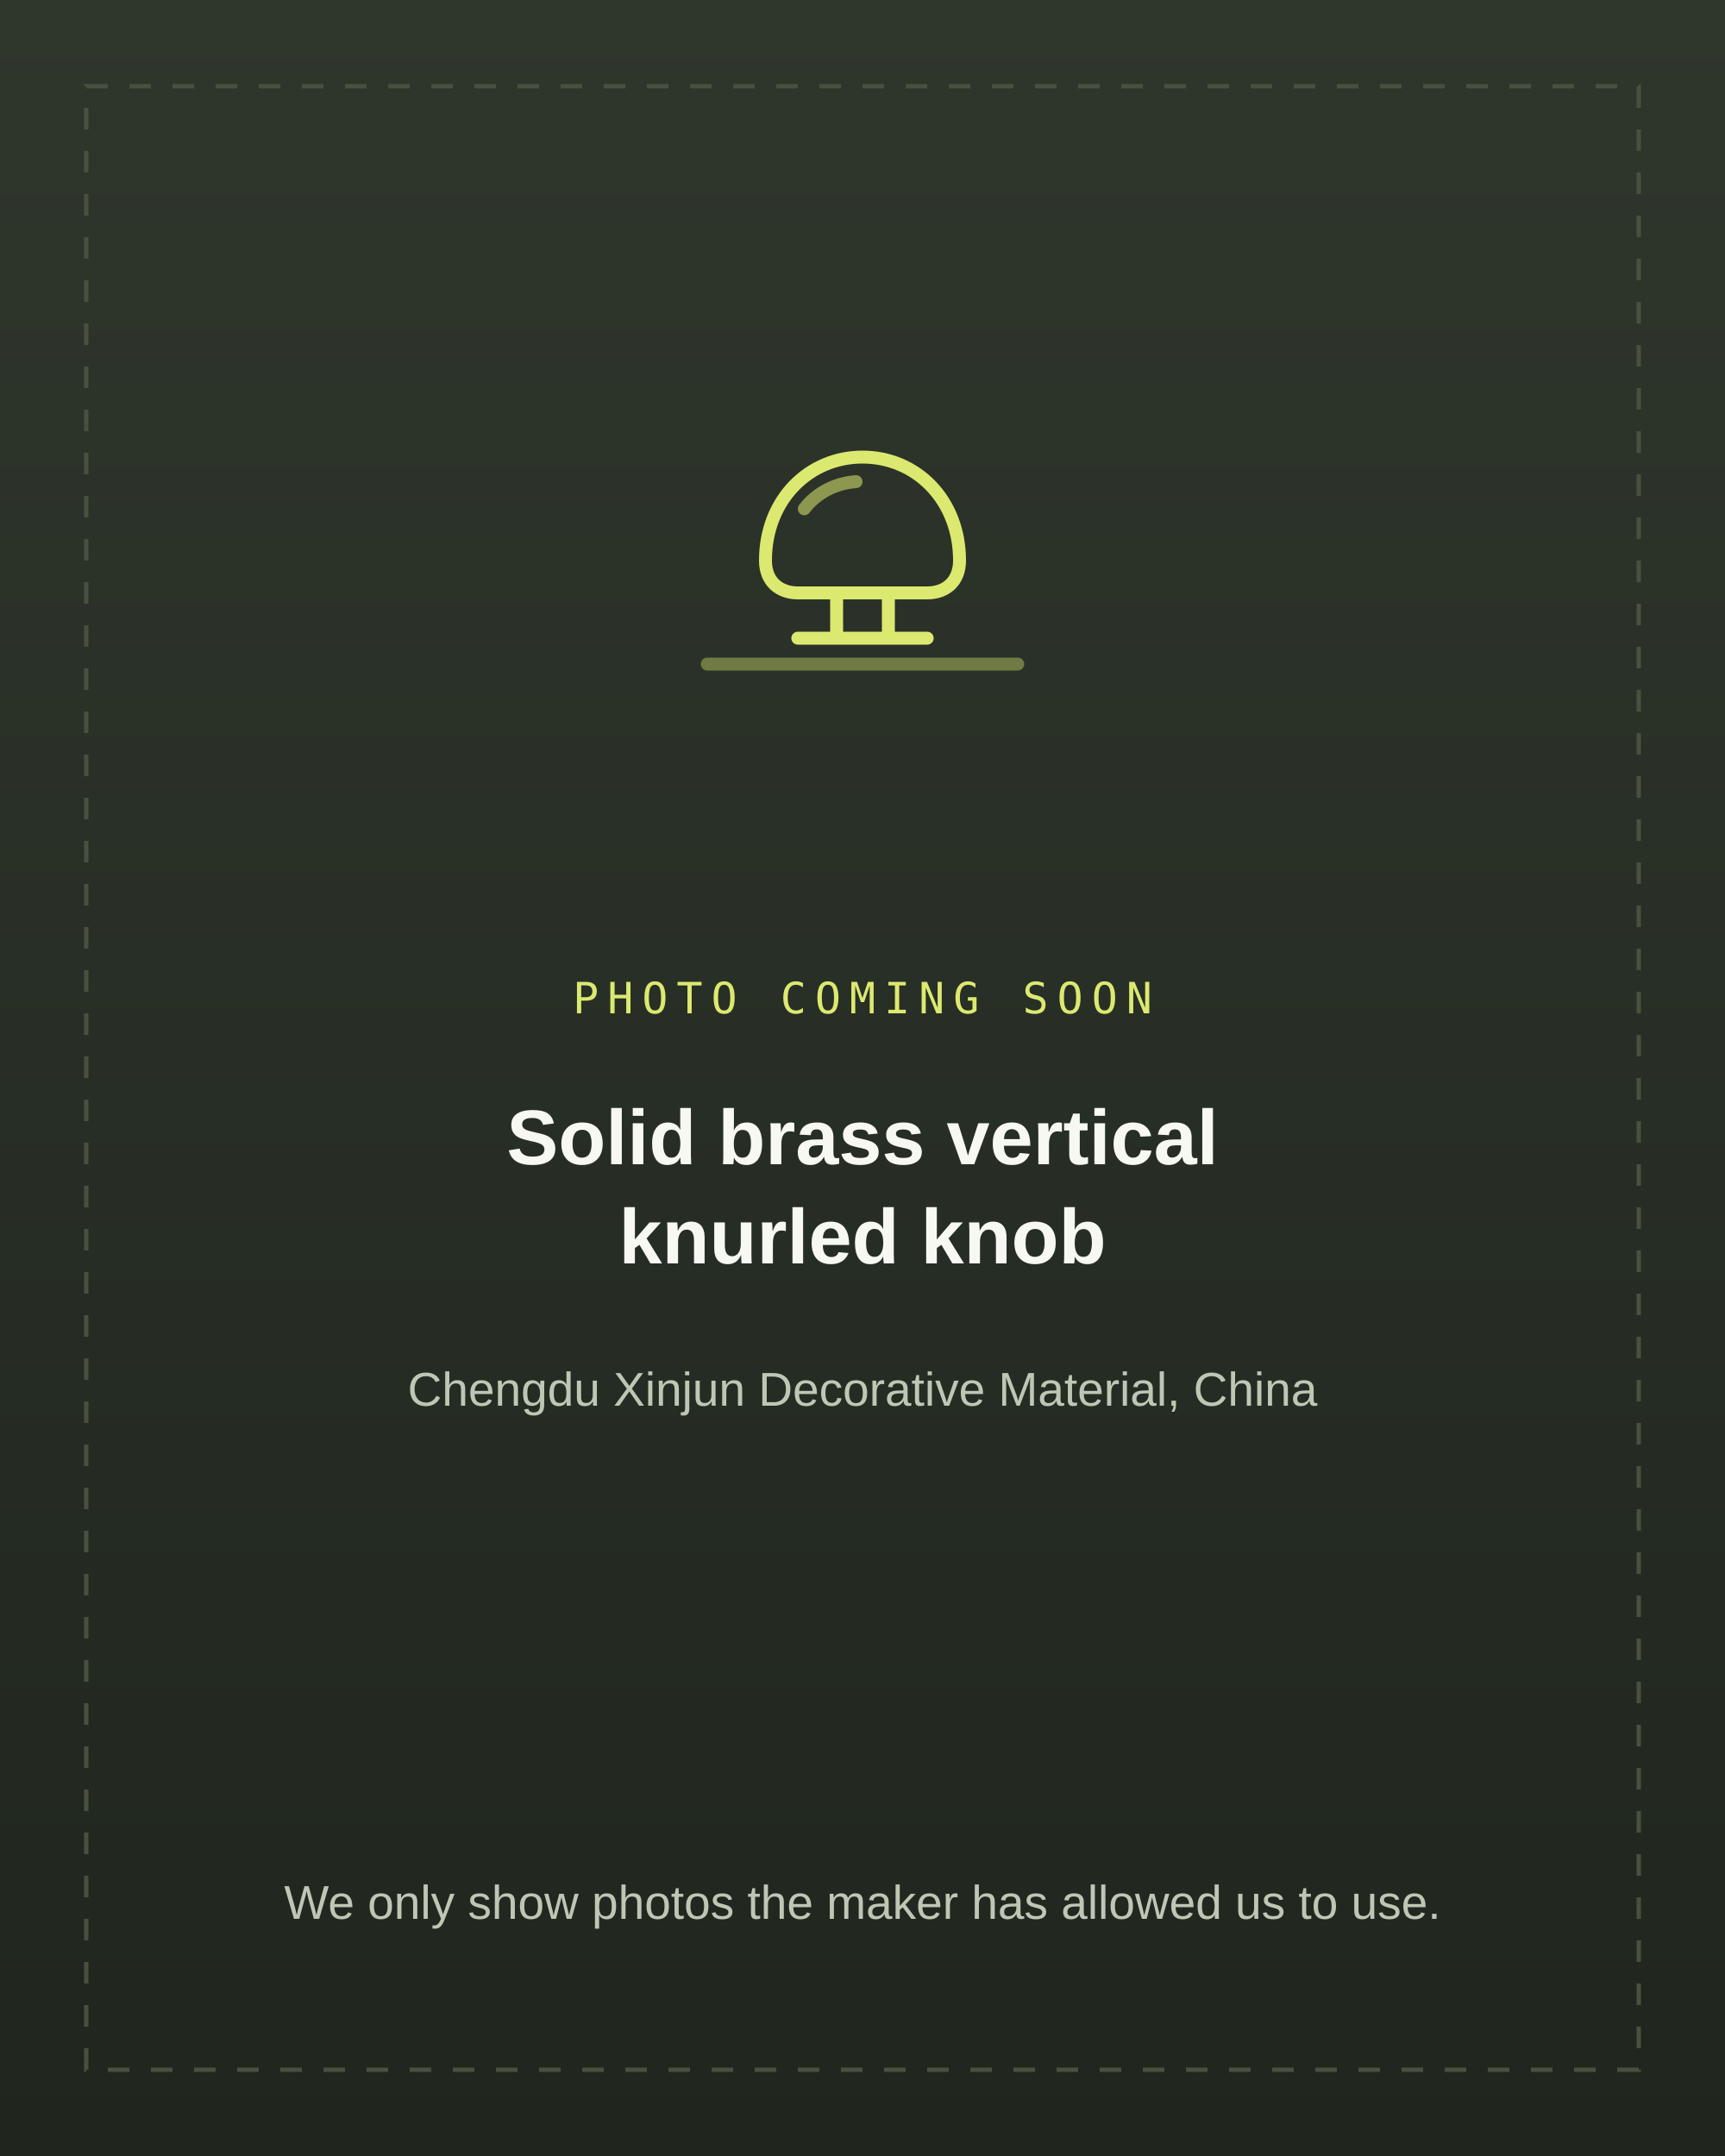
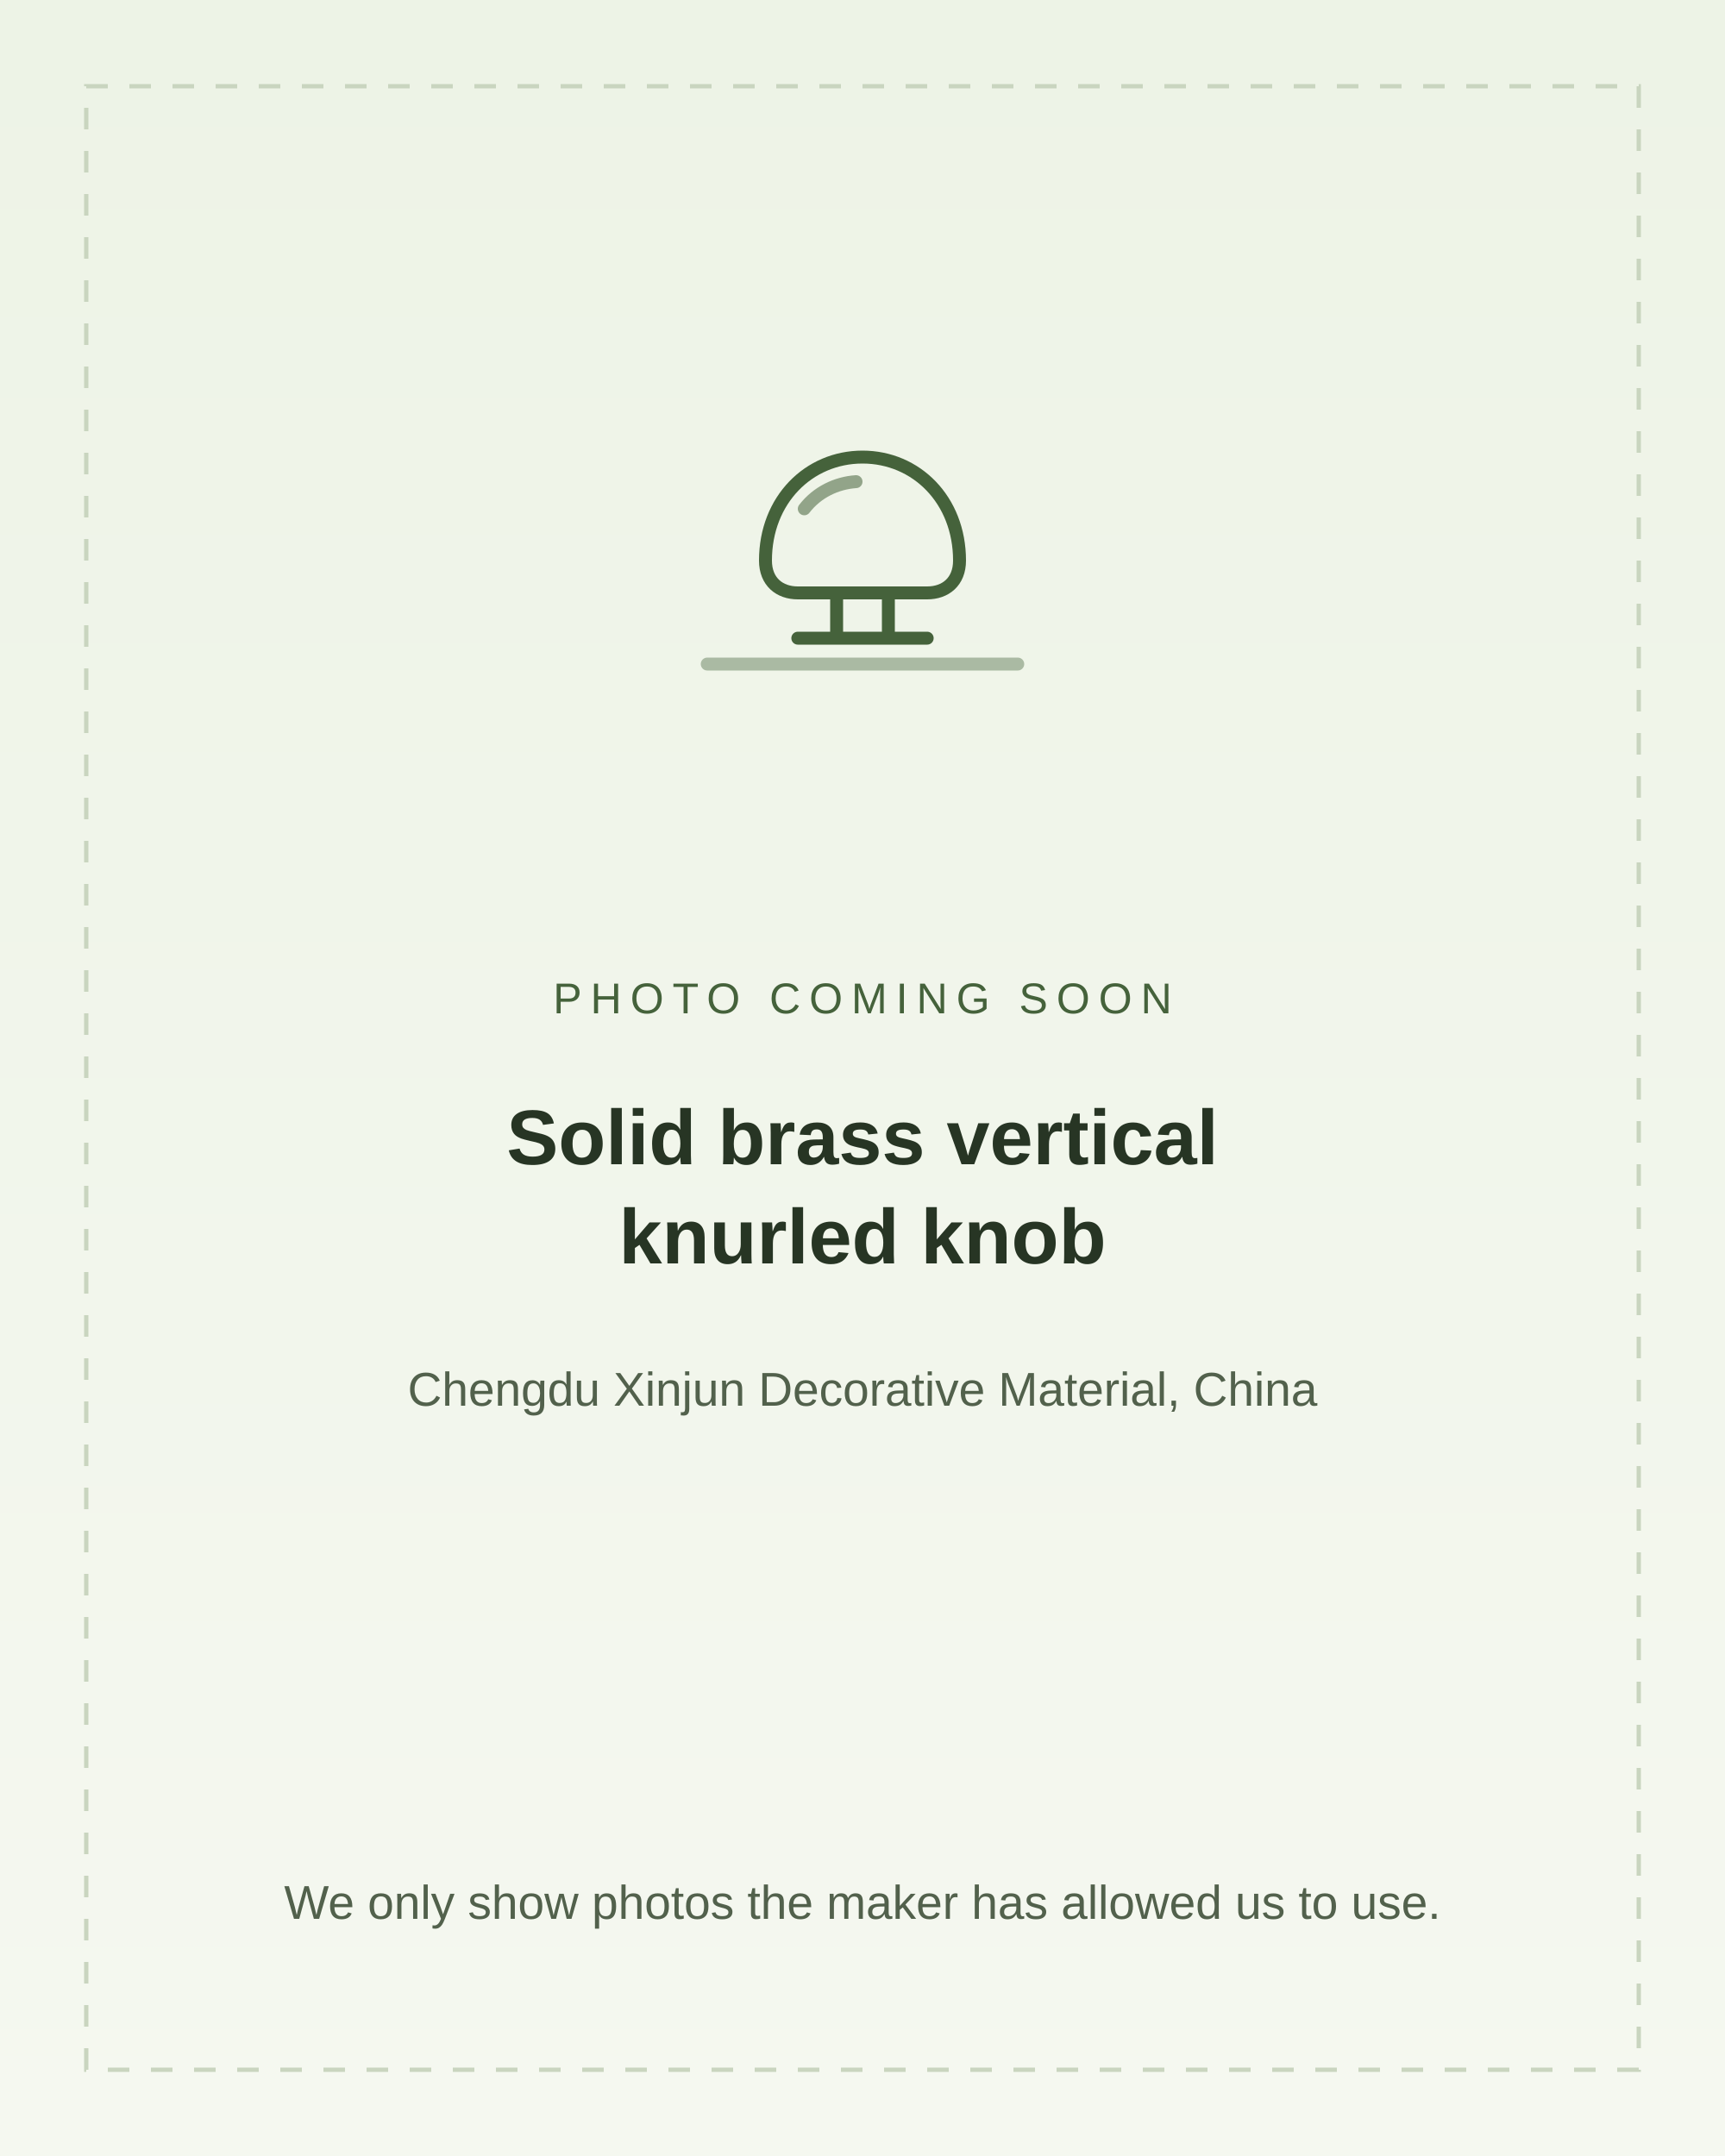
<svg xmlns="http://www.w3.org/2000/svg" viewBox="0 0 800 1000" width="800" height="1000">
  <defs>
    <linearGradient id="bg" x1="0" y1="0" x2="0" y2="1">
-       <stop offset="0" stop-color="#2f362c" />
-       <stop offset="1" stop-color="#20261e" />
+       <stop offset="0" stop-color="#edf3e6" />
+       <stop offset="1" stop-color="#f5f8f0" />
    </linearGradient>
  </defs>
  <rect width="800" height="1000" fill="url(#bg)" />
-   <rect x="40" y="40" width="720" height="920" fill="none" stroke="#48513f" stroke-width="2" stroke-dasharray="10 10" />
-   <g color="#dce970" transform="translate(304 170) scale(3)">
+   <rect x="40" y="40" width="720" height="920" fill="none" stroke="#c9d5bf" stroke-width="2" stroke-dasharray="10 10" />
+   <g color="#45623b" transform="translate(304 170) scale(3)">
    <g fill="none" stroke="currentColor" stroke-width="2" stroke-linecap="round" stroke-linejoin="round">
      <path d="M17 30c0-9.4 6.7-16 15-16s15 6.6 15 16c0 3.3-2.2 5-5 5H22c-2.8 0-5-1.7-5-5z" />
      <path d="M23 22c2-2.6 5-4 8-4.2" stroke-opacity=".55" />
      <path d="M28 35v7M36 35v7M22 42h20" />
      <path d="M8 46h48" stroke-opacity=".4" />
    </g>
  </g>
-   <text x="400" y="470" text-anchor="middle" fill="#dce970" font-family="DM Mono, Consolas, monospace" font-size="20" letter-spacing="4">PHOTO COMING SOON</text>
-   <text x="400" y="540" text-anchor="middle" fill="#f7f8f2" font-family="Manrope, Arial, sans-serif" font-size="36" font-weight="700">Solid brass vertical</text>
-   <text x="400" y="586" text-anchor="middle" fill="#f7f8f2" font-family="Manrope, Arial, sans-serif" font-size="36" font-weight="700">knurled knob</text>
-   <text x="400" y="652" text-anchor="middle" fill="#bec7b5" font-family="Manrope, Arial, sans-serif" font-size="22">Chengdu Xinjun Decorative Material, China</text>
-   <text x="400" y="890" text-anchor="middle" fill="#bec7b5" font-family="Manrope, Arial, sans-serif" font-size="22">We only show photos the maker has allowed us to use.</text>
+   <text x="400" y="470" text-anchor="middle" fill="#45623b" font-family="Work Sans, Arial, sans-serif" font-size="20" letter-spacing="4">PHOTO COMING SOON</text>
+   <text x="400" y="540" text-anchor="middle" fill="#273524" font-family="Work Sans, Arial, sans-serif" font-size="36" font-weight="700">Solid brass vertical</text>
+   <text x="400" y="586" text-anchor="middle" fill="#273524" font-family="Work Sans, Arial, sans-serif" font-size="36" font-weight="700">knurled knob</text>
+   <text x="400" y="652" text-anchor="middle" fill="#52614c" font-family="Work Sans, Arial, sans-serif" font-size="22">Chengdu Xinjun Decorative Material, China</text>
+   <text x="400" y="890" text-anchor="middle" fill="#52614c" font-family="Work Sans, Arial, sans-serif" font-size="22">We only show photos the maker has allowed us to use.</text>
</svg>
